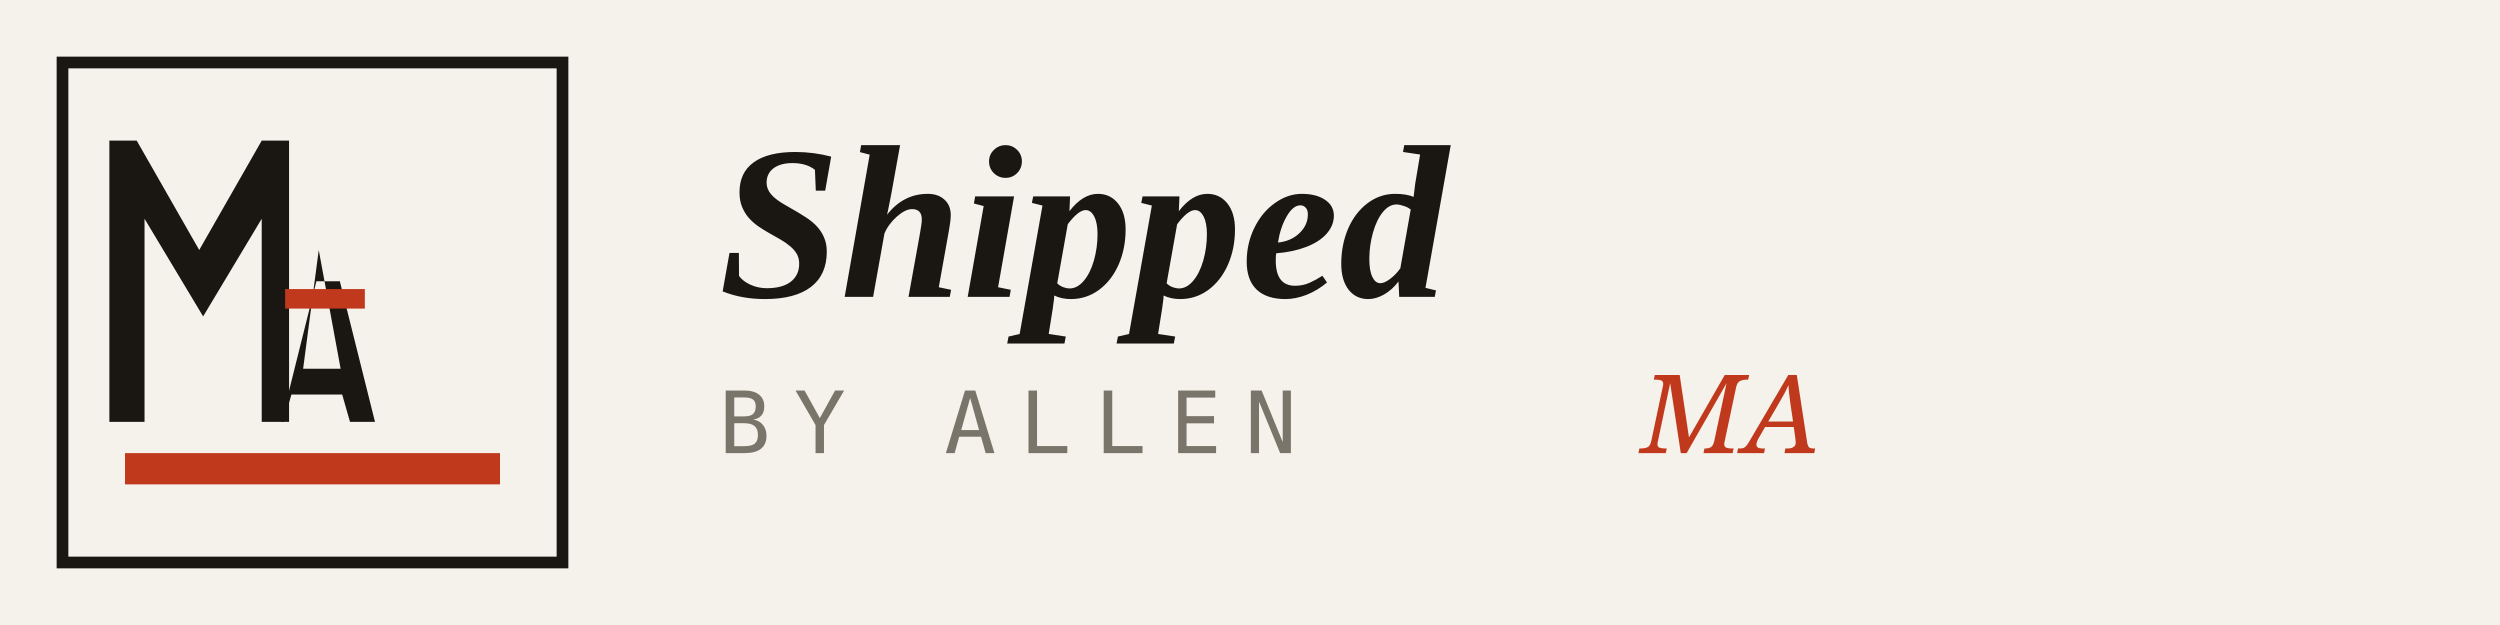
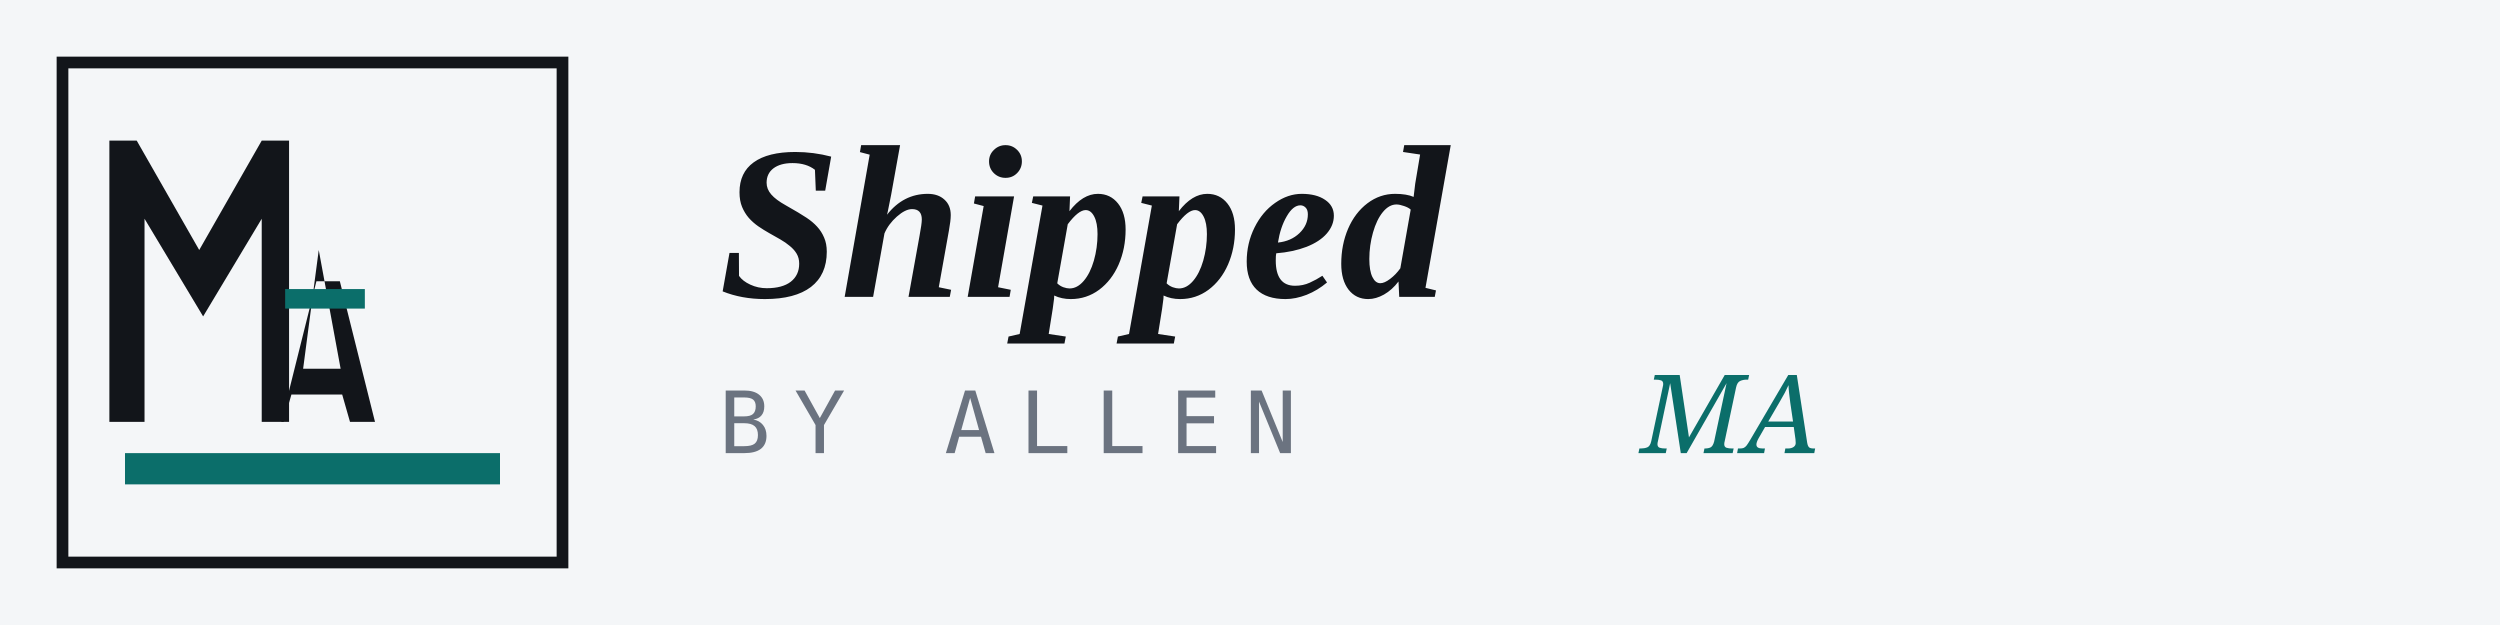
<svg xmlns="http://www.w3.org/2000/svg" viewBox="0 0 320 80" fill="none" role="img" aria-label="MA — Shipped by Allen">
-   <rect width="320" height="80" fill="#F5F2EB" />
-   <rect x="8" y="8" width="64" height="64" stroke="#1A1712" stroke-width="1.5" />
-   <rect x="16" y="58" width="48" height="4" fill="#C1391D" />
-   <path fill="#1A1712" d="M14 54V18h3.5l8 14 8-14h3.5v36h-3.5V28l-7.5 12.5L18.5 28v26H14z" />
-   <path fill="#1A1712" d="M36 54l4.5-18h3l4.5 18h-3.2l-1-3.5h-6.5l-1 3.5H36zm2.8-6.8h4.8L40.8 32l-2 15.2z" />
-   <rect x="36.5" y="37" width="10.2" height="2.5" fill="#C1391D" />
-   <text x="92" y="38" font-family="Georgia, 'Times New Roman', serif" font-size="28" font-style="italic" font-weight="700" fill="#1A1712">Shipped</text>
-   <text x="92" y="58" font-family="ui-monospace, monospace" font-size="11" letter-spacing="3" fill="#7A756A">BY ALLEN</text>
-   <text x="210" y="58" font-family="Georgia, serif" font-size="14" font-style="italic" fill="#C1391D">MA</text>
+   <rect width="320" height="80" fill="#F4F6F8" />
+   <rect x="8" y="8" width="64" height="64" stroke="#12151A" stroke-width="1.5" />
+   <rect x="16" y="58" width="48" height="4" fill="#0B6E6A" />
+   <path fill="#12151A" d="M14 54V18h3.5l8 14 8-14h3.5v36h-3.5V28l-7.5 12.5L18.5 28v26H14z" />
+   <path fill="#12151A" d="M36 54l4.5-18h3l4.5 18h-3.2l-1-3.5h-6.5l-1 3.5H36zm2.8-6.8h4.8L40.8 32l-2 15.2z" />
+   <rect x="36.5" y="37" width="10.2" height="2.5" fill="#0B6E6A" />
+   <text x="92" y="38" font-family="Georgia, 'Times New Roman', serif" font-size="28" font-style="italic" font-weight="700" fill="#12151A">Shipped</text>
+   <text x="92" y="58" font-family="ui-monospace, monospace" font-size="11" letter-spacing="3" fill="#6B7380">BY ALLEN</text>
+   <text x="210" y="58" font-family="Georgia, serif" font-size="14" font-style="italic" fill="#0B6E6A">MA</text>
</svg>
